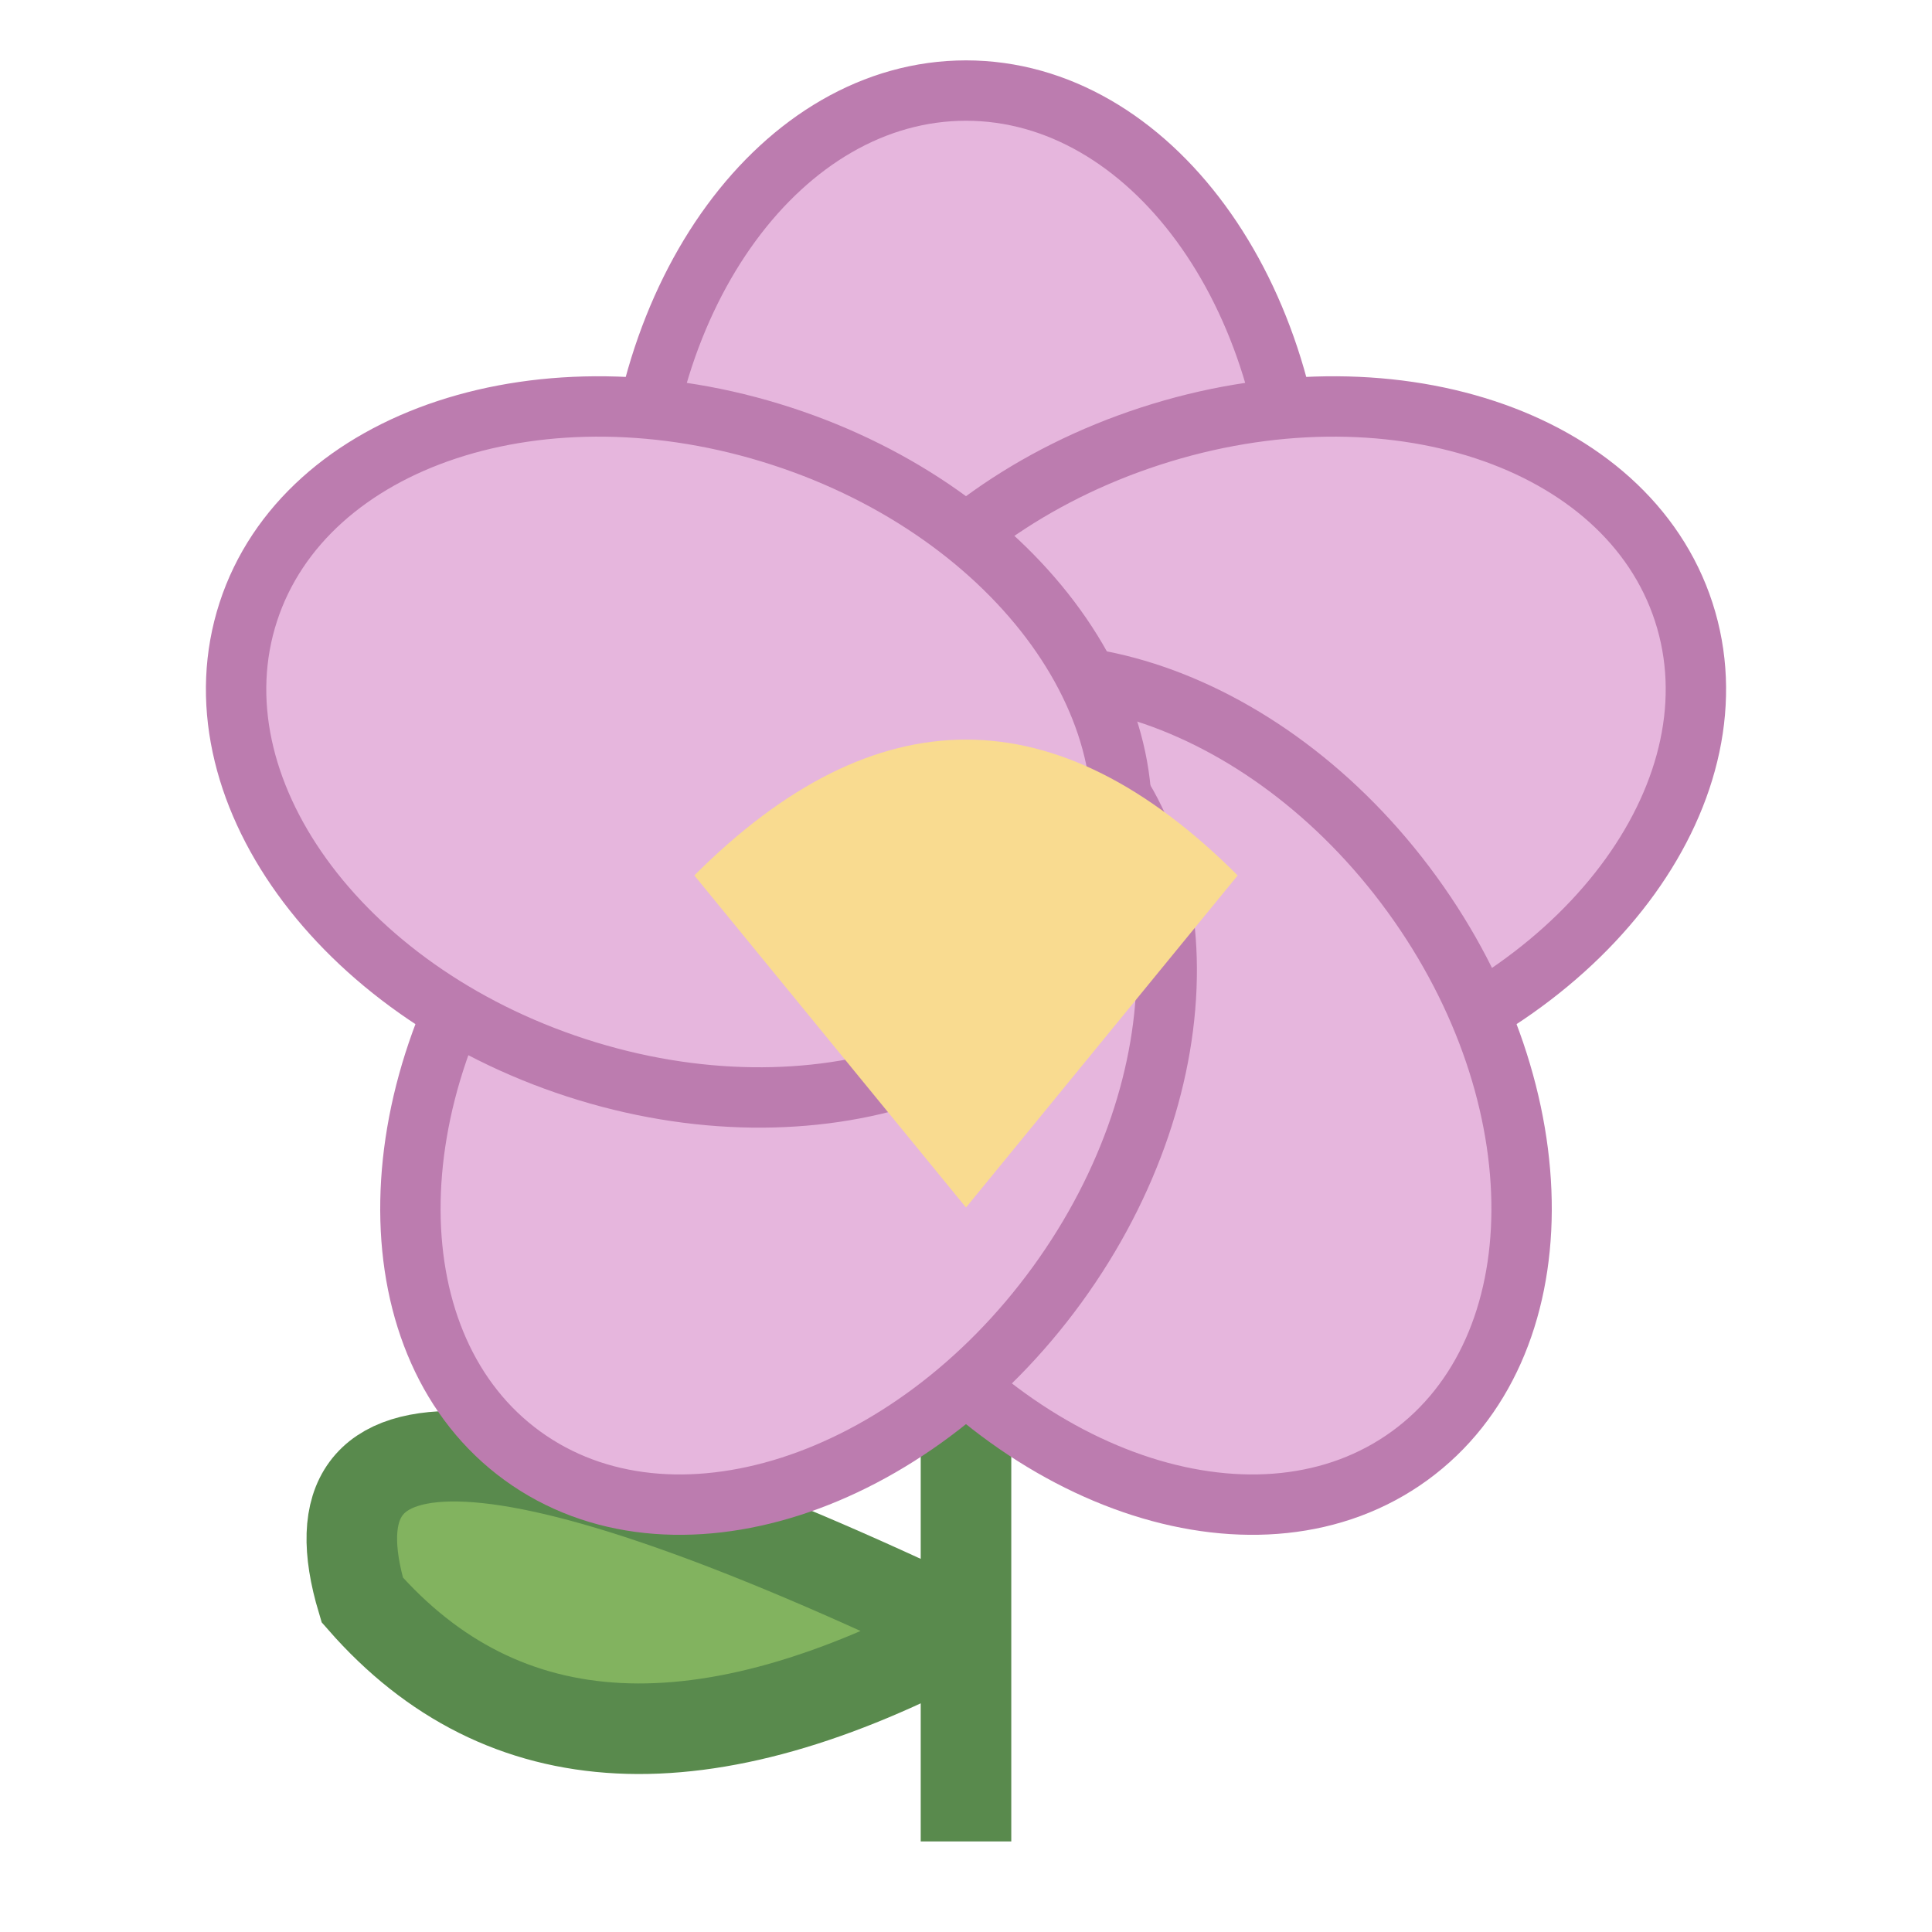
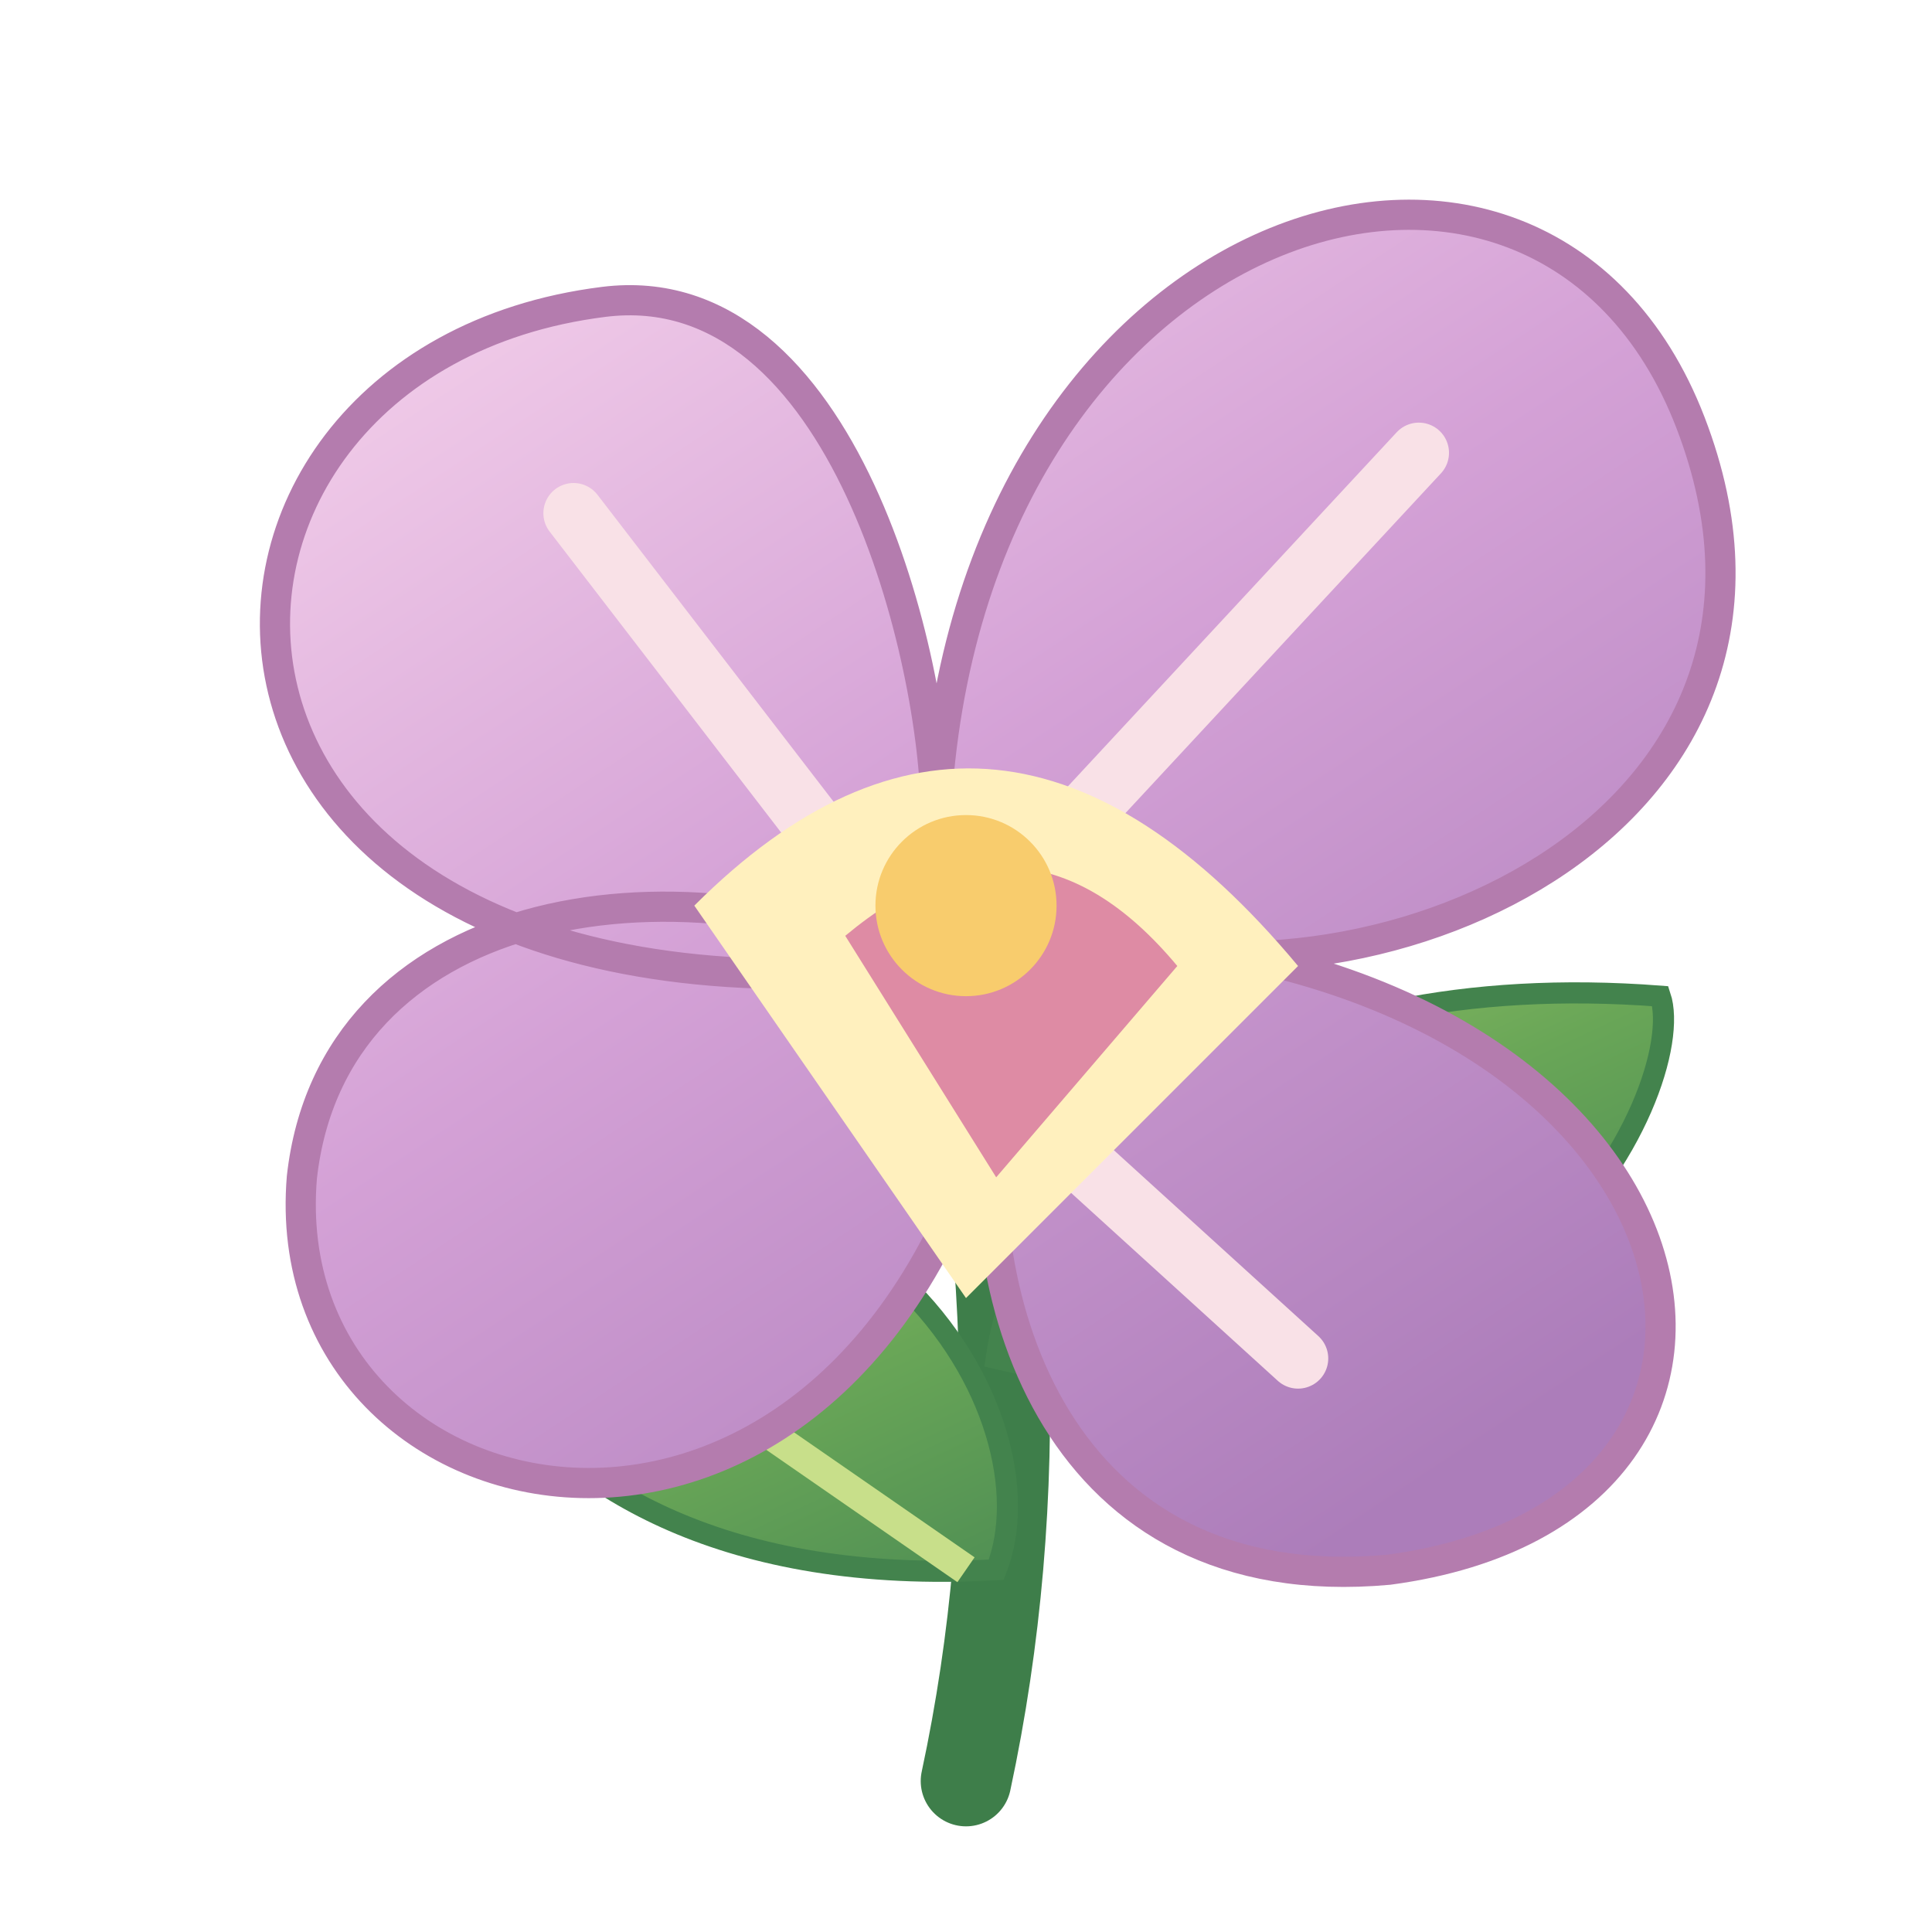
<svg xmlns="http://www.w3.org/2000/svg" width="64" height="64" viewBox="0 0 64 64">
-   <path d="M32 32v29m0-7q-23-11-20-1q7 8 20 1" fill="#82b35f" stroke="#598a4d" stroke-width="3" />
-   <ellipse cx="32" cy="18" rx="11" ry="15" transform="rotate(0 32 28)" fill="#e6b6dd" stroke="#bc7caf" stroke-width="2" />
-   <ellipse cx="32" cy="18" rx="11" ry="15" transform="rotate(72 32 28)" fill="#e6b6dd" stroke="#bc7caf" stroke-width="2" />
-   <ellipse cx="32" cy="18" rx="11" ry="15" transform="rotate(144 32 28)" fill="#e6b6dd" stroke="#bc7caf" stroke-width="2" />
-   <ellipse cx="32" cy="18" rx="11" ry="15" transform="rotate(216 32 28)" fill="#e6b6dd" stroke="#bc7caf" stroke-width="2" />
-   <ellipse cx="32" cy="18" rx="11" ry="15" transform="rotate(288 32 28)" fill="#e6b6dd" stroke="#bc7caf" stroke-width="2" />
-   <path d="M23 29q9-9 18 0l-9 11Z" fill="#f9db90" />
+   <defs>
+     <linearGradient id="petal" x1="0" y1="0" x2=".7" y2="1">
+       <stop stop-color="#f8d6ed" />
+       <stop offset=".5" stop-color="#d4a1d6" />
+       <stop offset="1" stop-color="#ac7dba" />
+     </linearGradient>
+     <linearGradient id="green" x1="0" y1="0" x2="1" y2="1">
+       <stop stop-color="#b6d771" />
+       <stop offset=".5" stop-color="#69a657" />
+       <stop offset="1" stop-color="#347650" />
+     </linearGradient>
+   </defs>
+   <path d="M32 59q3-14-1-30" stroke="#3e7e4a" stroke-width="3" fill="none" stroke-linecap="round" />
+   <path d="M33 52C15 53 13 39 14 39c15-3 21 8 19 13zm0-7c17 4 23-9 22-12-13-1-21 5-22 12z" fill="url(#green)" stroke="#43834d" stroke-width=".7" />
+   <path d="m19 43 13 9m16-14-14 7" stroke="#c8df8a" stroke-width="1" fill="none" />
+   <path d="M31 32C4 35 4 12 20 10c8-1 11 12 11 17C32 7 51 1 56 14c5 13-10 20-20 17 21 1 25 19 10 21-11 1-14-9-13-16-5 19-24 15-23 3 1-9 12-11 21-7z" fill="url(#petal)" stroke="#b47cae" stroke-width="1" />
+   <path d="M29 30 19 17m15 12 13-14M32 35l11 10" stroke="#f9e1e7" stroke-width="2" stroke-linecap="round" />
+   <path d="M23 30q10-10 20 2l-11 11z" fill="#fff0be" />
+   <path d="M28 31q6-5 11 1l-6 7z" fill="#de8ba4" />
+   <circle cx="32" cy="30" r="3" fill="#f8cc6d" />
</svg>
